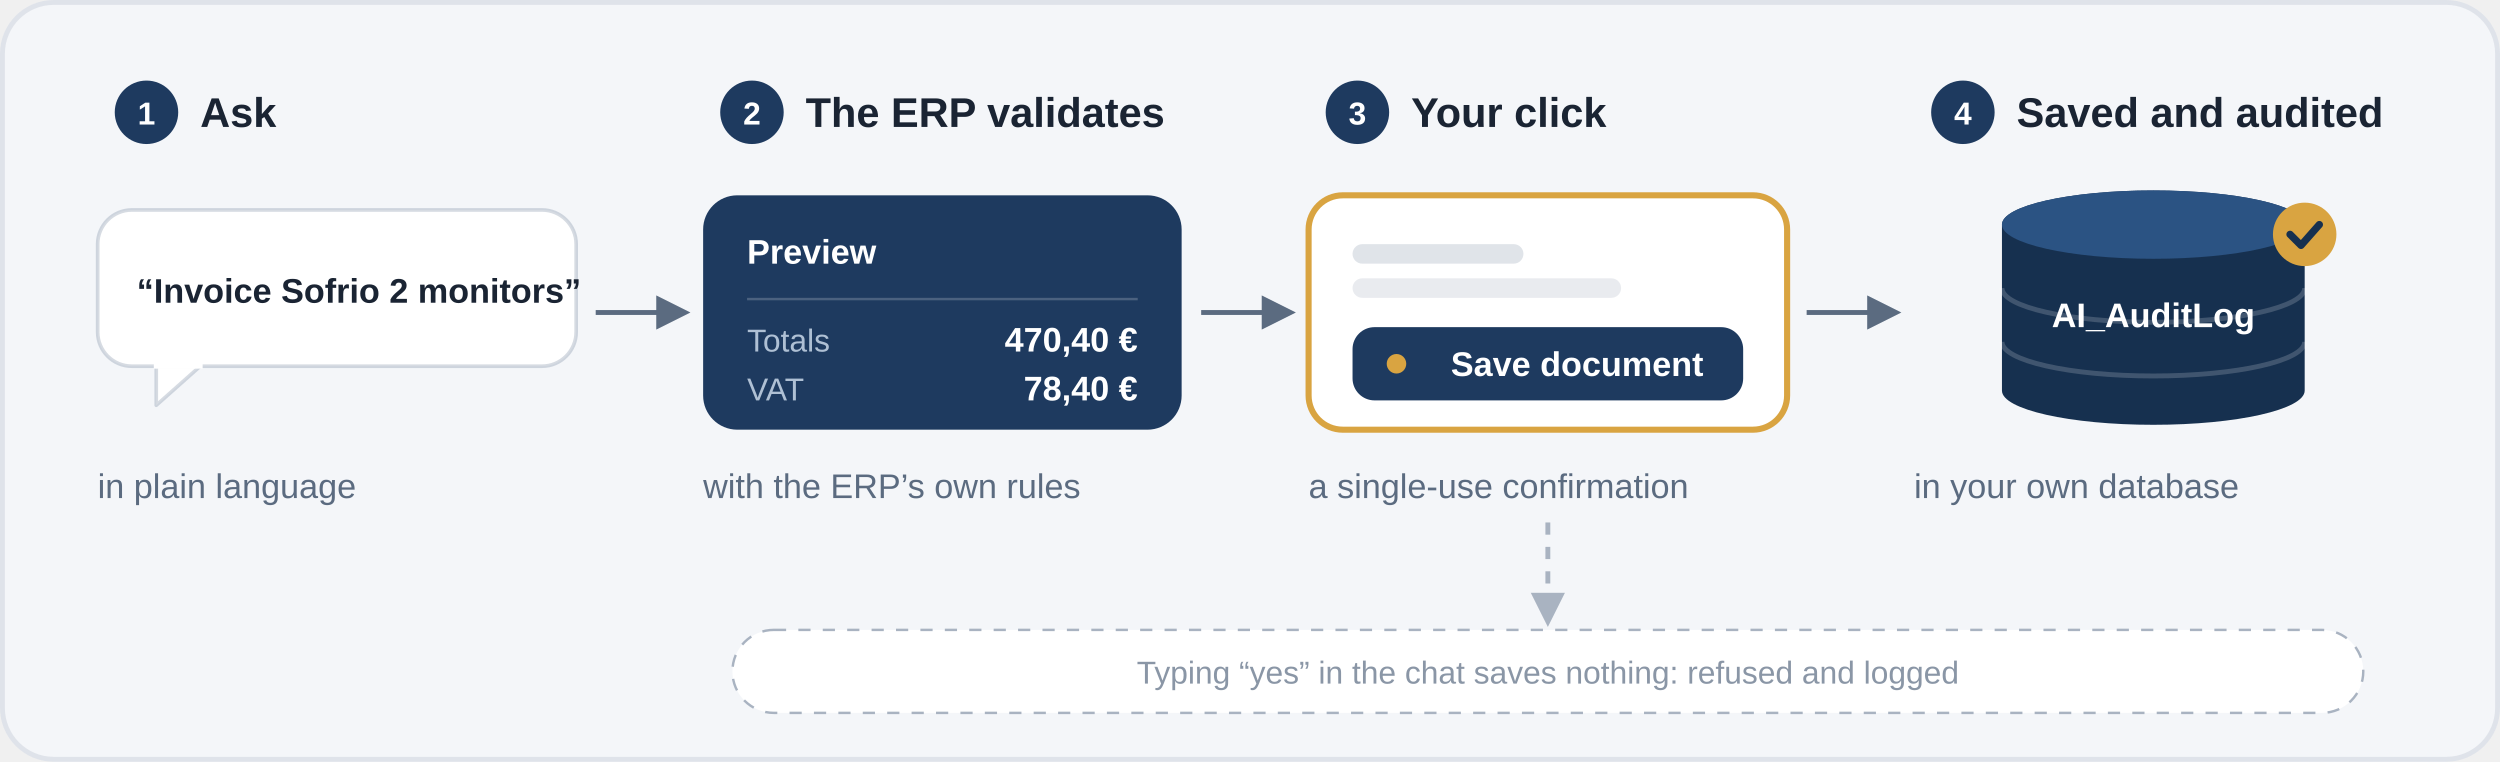
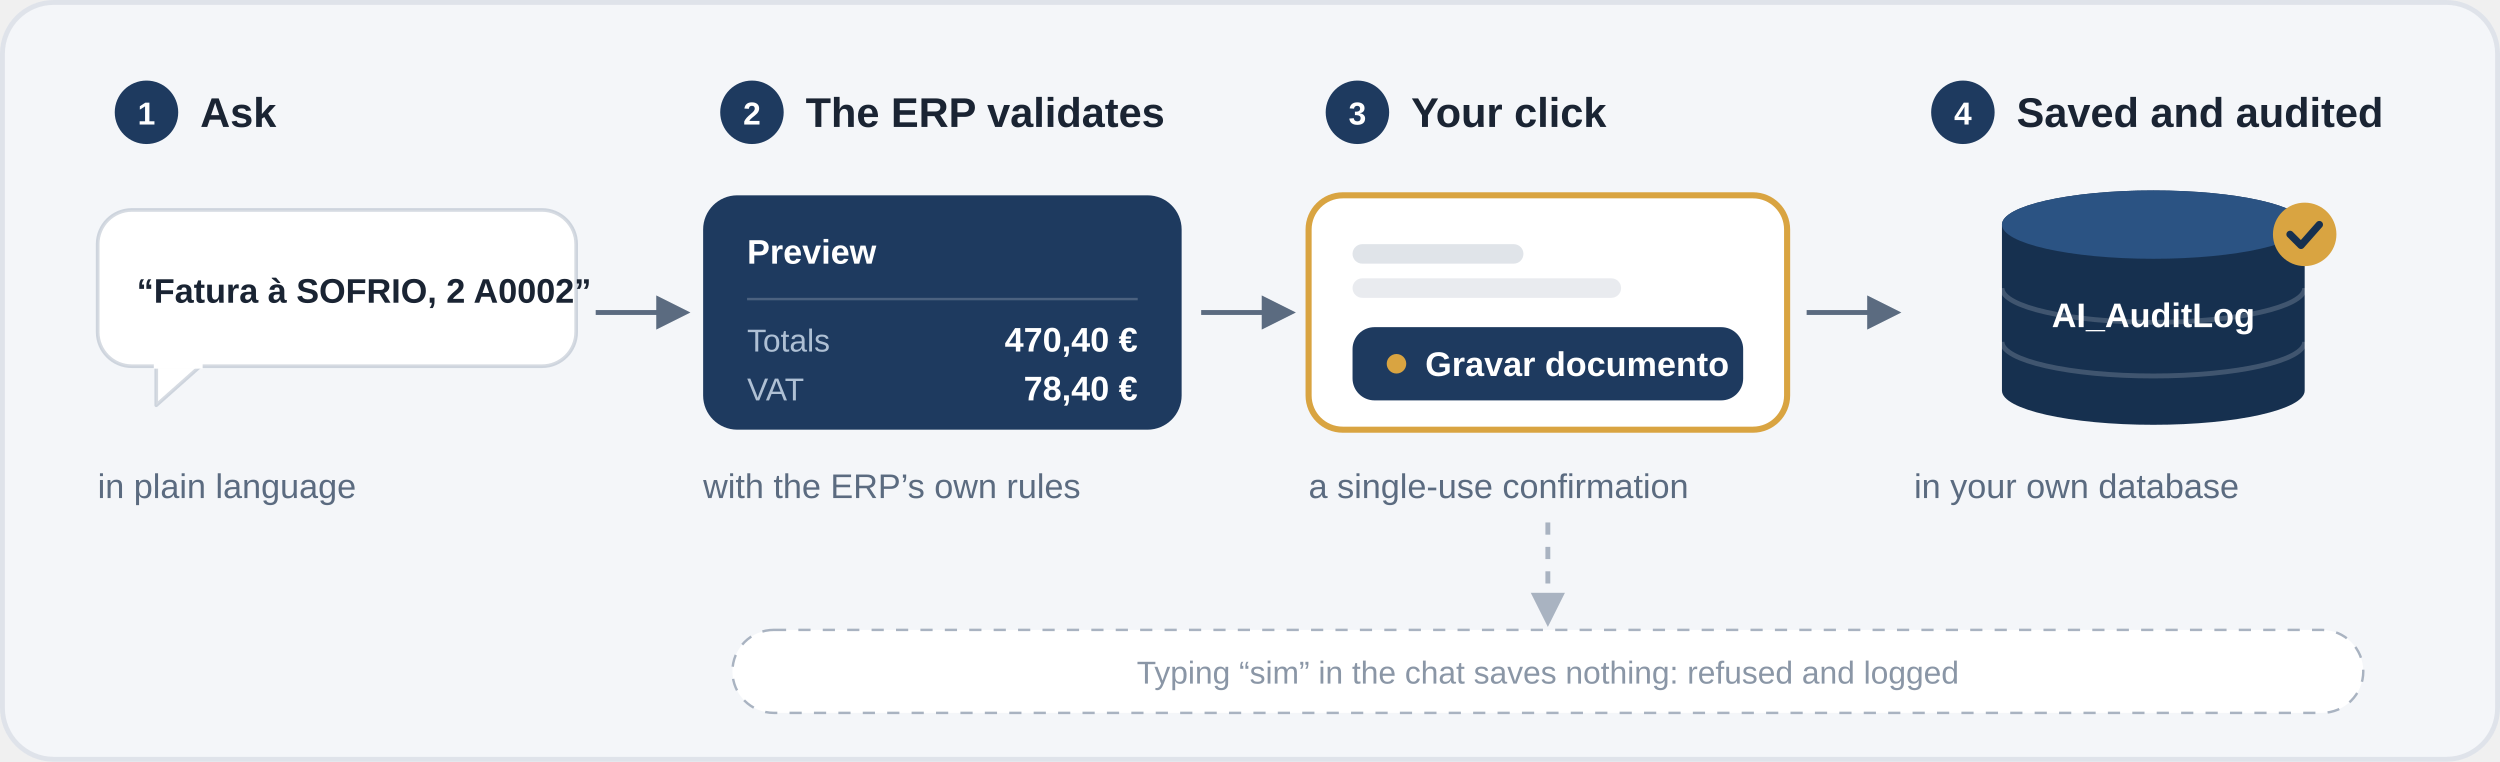
<svg xmlns="http://www.w3.org/2000/svg" width="1024" height="312" viewBox="0 0 1024 312" role="img" aria-labelledby="t">
  <defs>
    <marker id="arrow" viewBox="0 0 10 10" refX="8" refY="5" markerWidth="7" markerHeight="7" orient="auto-start-reverse">
      <path d="M0 0 L10 5 L0 10 z" fill="#5B6B80" />
    </marker>
    <marker id="arrowg" viewBox="0 0 10 10" refX="8" refY="5" markerWidth="7" markerHeight="7" orient="auto-start-reverse">
      <path d="M0 0 L10 5 L0 10 z" fill="#A9B3C1" />
    </marker>
    <style>
      .h { font: 700 17px 'Segoe UI', system-ui, Arial, sans-serif; fill: #1A2433; }
      .s { font: 400 14px 'Segoe UI', system-ui, Arial, sans-serif; fill: #5B6B80; }
      .n { font: 700 13px 'Segoe UI', system-ui, Arial, sans-serif; fill: #FFFFFF; }
      .b { font: 600 14px 'Segoe UI', system-ui, Arial, sans-serif; fill: #1A2433; }
      .w { font: 600 14px 'Segoe UI', system-ui, Arial, sans-serif; fill: #FFFFFF; }
      .m { font: 400 13px 'Segoe UI', system-ui, Arial, sans-serif; fill: #8A96A6; }
    </style>
  </defs>
  <rect width="1024" height="312" rx="22" fill="#F4F6F9" />
  <rect x="1" y="1" width="1022" height="310" rx="21" fill="none" stroke="#1E3A5F" stroke-opacity=".10" stroke-width="2" />
  <g transform="translate(40 0)">
    <circle cx="20" cy="46" r="13" fill="#1E3A5F" />
    <text class="n" x="20" y="51" text-anchor="middle">1</text>
    <text class="h" x="42" y="52">Ask</text>
    <rect x="0" y="86" width="196" height="64" rx="14" fill="#FFFFFF" stroke="#1E3A5F" stroke-opacity=".18" stroke-width="1.5" />
    <path d="M24 150 L24 166 L42 150 z" fill="#FFFFFF" stroke="#1E3A5F" stroke-opacity=".18" stroke-width="1.5" stroke-linejoin="round" />
    <rect x="23" y="146" width="20" height="5" fill="#FFFFFF" />
-     <text class="b" x="16" y="124">“Invoice Sofrio 2 monitors”</text>
+     <text class="b" x="16" y="124">“Fatura à SOFRIO, 2 A0002”</text>
    <text class="s" x="0" y="204">in plain language</text>
  </g>
  <g transform="translate(288 0)">
    <circle cx="20" cy="46" r="13" fill="#1E3A5F" />
    <text class="n" x="20" y="51" text-anchor="middle">2</text>
    <text class="h" x="42" y="52">The ERP validates</text>
    <rect x="0" y="80" width="196" height="96" rx="14" fill="#1E3A5F" />
    <text class="w" x="18" y="108">Preview</text>
    <rect x="18" y="122" width="160" height="1" fill="#FFFFFF" fill-opacity=".2" />
    <text class="m" x="18" y="144" style="fill:#AFC0D4">Totals</text>
    <text class="w" x="178" y="144" text-anchor="end">470,40 €</text>
    <text class="m" x="18" y="164" style="fill:#AFC0D4">VAT</text>
    <text class="w" x="178" y="164" text-anchor="end">78,40 €</text>
    <text class="s" x="0" y="204">with the ERP’s own rules</text>
  </g>
  <g transform="translate(536 0)">
    <circle cx="20" cy="46" r="13" fill="#1E3A5F" />
    <text class="n" x="20" y="51" text-anchor="middle">3</text>
    <text class="h" x="42" y="52">Your click</text>
    <rect x="0" y="80" width="196" height="96" rx="14" fill="#FFFFFF" stroke="#D9A441" stroke-width="2.5" />
    <rect x="18" y="100" width="70" height="8" rx="4" fill="#1E3A5F" fill-opacity=".14" />
    <rect x="18" y="114" width="110" height="8" rx="4" fill="#1E3A5F" fill-opacity=".10" />
    <rect x="18" y="134" width="160" height="30" rx="9" fill="#1E3A5F" />
    <circle cx="36" cy="149" r="4" fill="#D9A441" />
-     <text class="w" x="110" y="154" text-anchor="middle">Save document</text>
+     <text class="w" x="110" y="154" text-anchor="middle">Gravar documento</text>
    <text class="s" x="0" y="204">a single-use confirmation</text>
  </g>
  <g transform="translate(784 0)">
    <circle cx="20" cy="46" r="13" fill="#1E3A5F" />
    <text class="n" x="20" y="51" text-anchor="middle">4</text>
    <text class="h" x="42" y="52">Saved and audited</text>
    <ellipse cx="98" cy="92" rx="62" ry="14" fill="#1E3A5F" />
    <path d="M36 92 L36 160 A62 14 0 0 0 160 160 L160 92" fill="#16304F" />
    <ellipse cx="98" cy="92" rx="62" ry="14" fill="#2B5383" />
    <path d="M36 118 A62 14 0 0 0 160 118" fill="none" stroke="#FFFFFF" stroke-opacity=".18" stroke-width="2" />
    <path d="M36 140 A62 14 0 0 0 160 140" fill="none" stroke="#FFFFFF" stroke-opacity=".18" stroke-width="2" />
    <text class="w" x="98" y="134" text-anchor="middle">AI_AuditLog</text>
    <circle cx="160" cy="96" r="13" fill="#D9A441" />
    <path d="M154 96 L158.5 100.5 L166 92" fill="none" stroke="#16304F" stroke-width="3" stroke-linecap="round" stroke-linejoin="round" />
    <text class="s" x="0" y="204">in your own database</text>
  </g>
  <path d="M244 128 L280 128" stroke="#5B6B80" stroke-width="2" marker-end="url(#arrow)" />
  <path d="M492 128 L528 128" stroke="#5B6B80" stroke-width="2" marker-end="url(#arrow)" />
  <path d="M740 128 L776 128" stroke="#5B6B80" stroke-width="2" marker-end="url(#arrow)" />
  <path d="M634 214 L634 254" stroke="#A9B3C1" stroke-width="2" stroke-dasharray="5 5" marker-end="url(#arrowg)" />
  <rect x="300" y="258" width="668" height="34" rx="17" fill="#FFFFFF" stroke="#A9B3C1" stroke-dasharray="5 5" />
-   <text class="m" x="634" y="280" text-anchor="middle">Typing “yes” in the chat saves nothing: refused and logged</text>
+   <text class="m" x="634" y="280" text-anchor="middle">Typing “sim” in the chat saves nothing: refused and logged</text>
</svg>
